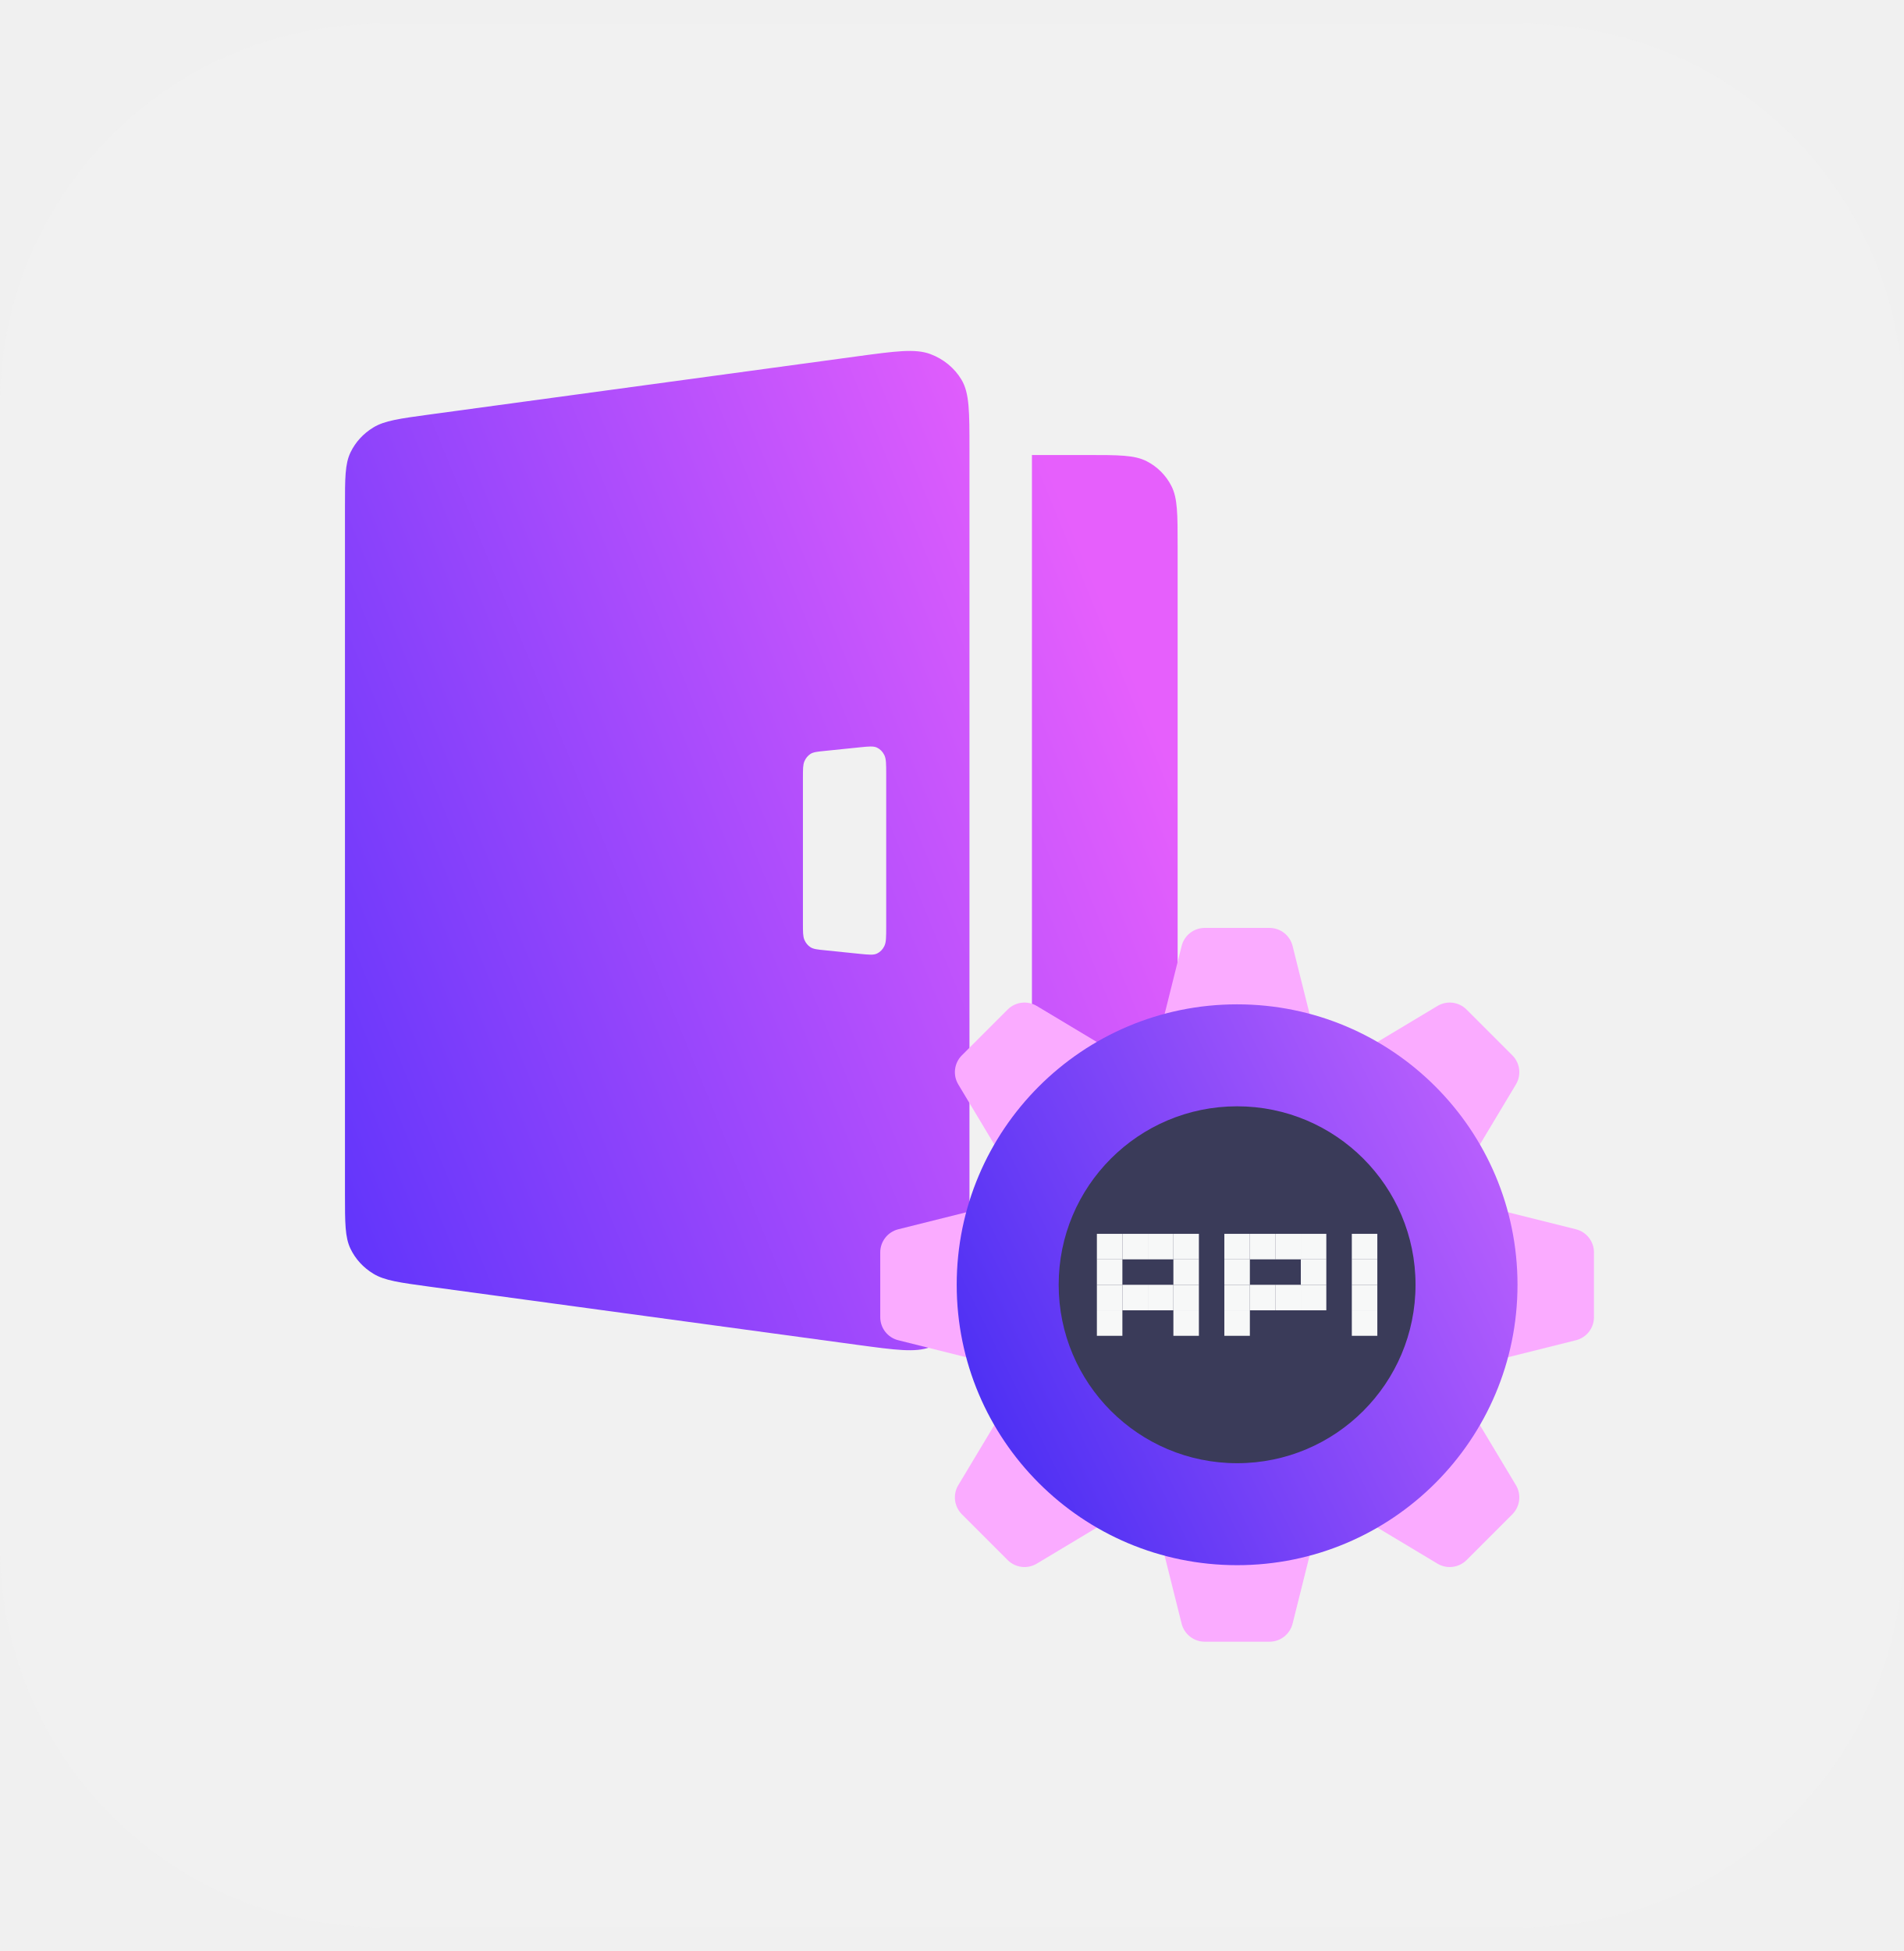
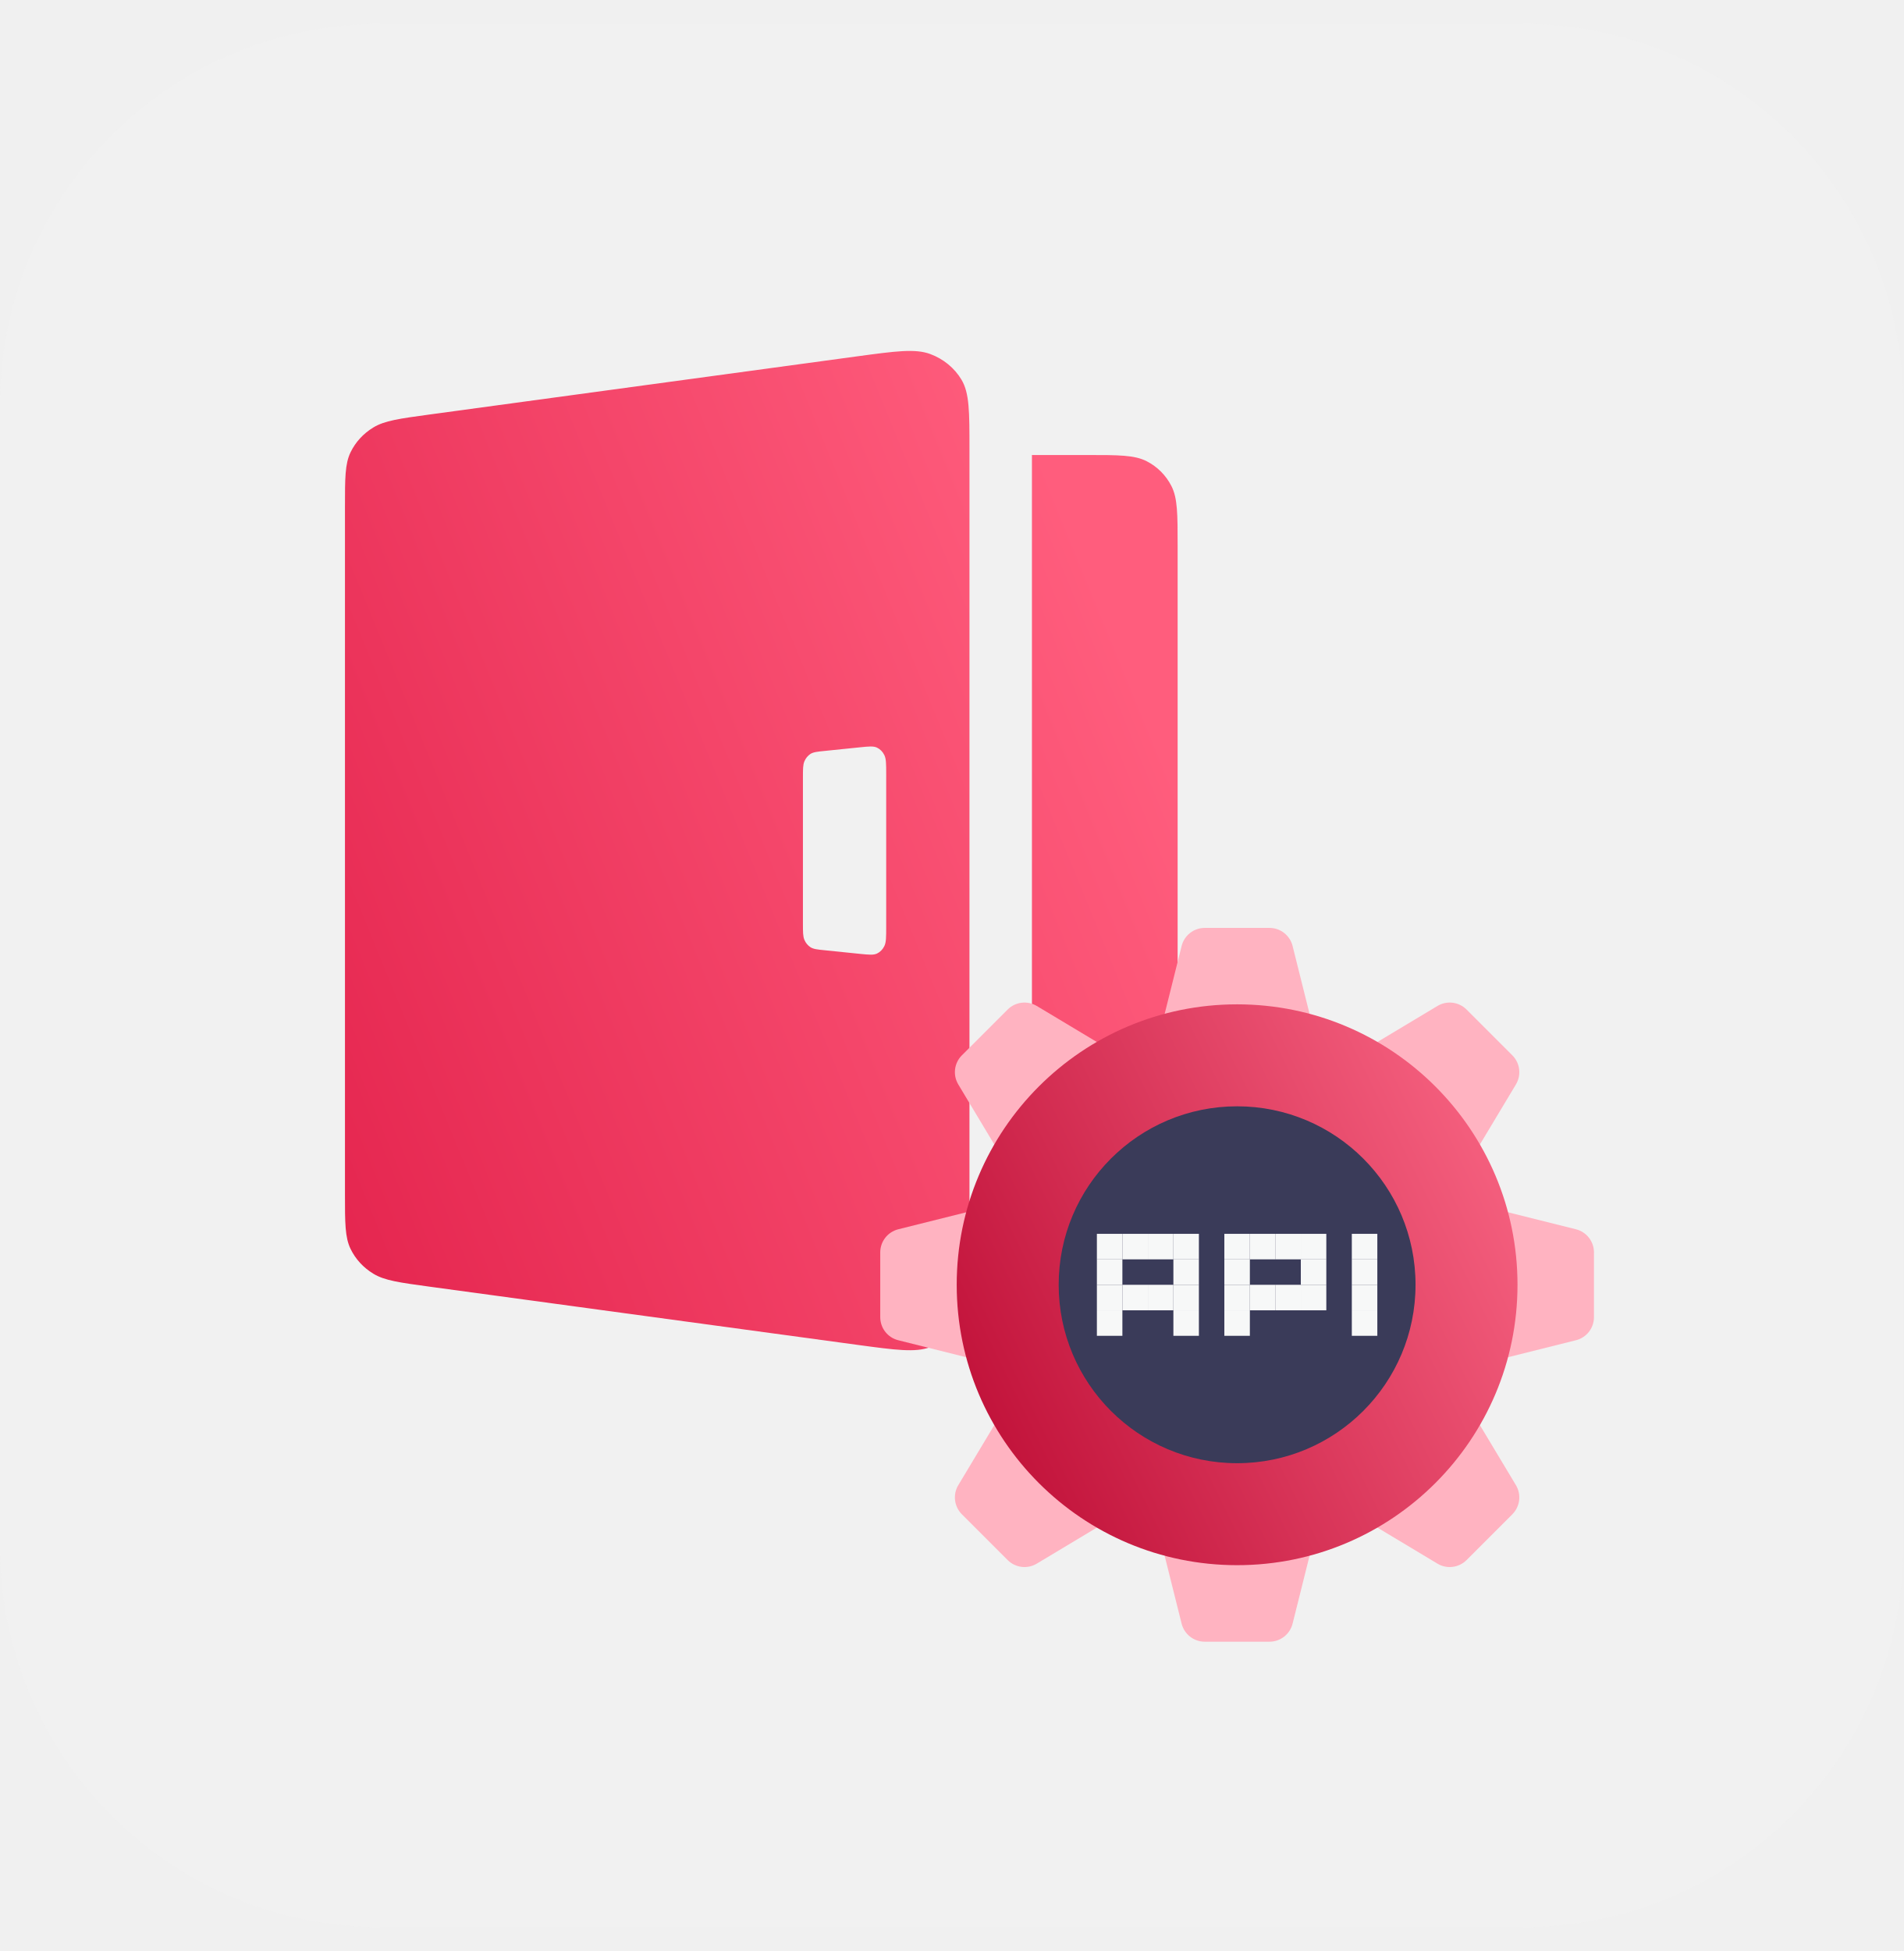
<svg xmlns="http://www.w3.org/2000/svg" width="40" height="41" viewBox="0 0 40 41" fill="none">
  <rect y="0.5" width="40" height="40" rx="8" fill="#F7F8F8" fill-opacity="0.12" />
  <path fill-rule="evenodd" clip-rule="evenodd" d="M7.25 10.654C7.25 10.051 7.25 9.749 7.367 9.506C7.47 9.292 7.636 9.111 7.845 8.984C8.082 8.839 8.397 8.797 9.027 8.711L18.011 7.489C18.826 7.379 19.234 7.323 19.551 7.44C19.829 7.543 20.061 7.734 20.208 7.98C20.375 8.261 20.375 8.651 20.375 9.433V26.317C20.375 27.099 20.375 27.489 20.208 27.77C20.061 28.016 19.829 28.207 19.551 28.31C19.234 28.427 18.826 28.371 18.011 28.261L9.027 27.039C8.397 26.953 8.082 26.911 7.845 26.766C7.636 26.639 7.47 26.458 7.367 26.244C7.25 26.001 7.25 25.699 7.25 25.096V10.654ZM16.875 16.347C16.875 16.163 16.875 16.072 16.906 15.999C16.933 15.935 16.977 15.882 17.031 15.845C17.093 15.805 17.175 15.796 17.338 15.78H17.338L18.07 15.705C18.262 15.685 18.359 15.676 18.433 15.712C18.498 15.743 18.552 15.798 18.586 15.868C18.625 15.948 18.625 16.056 18.625 16.273V19.477C18.625 19.694 18.625 19.802 18.586 19.882C18.552 19.952 18.498 20.007 18.433 20.038C18.359 20.074 18.262 20.064 18.07 20.045H18.07L17.338 19.97H17.338C17.175 19.954 17.093 19.945 17.031 19.904C16.977 19.868 16.933 19.815 16.906 19.751C16.875 19.678 16.875 19.587 16.875 19.403V16.347ZM22.844 9.562H21.688V26.625H22.844C23.512 26.625 23.845 26.625 24.1 26.495C24.324 26.38 24.506 26.198 24.62 25.973C24.75 25.717 24.75 25.383 24.75 24.714V11.473C24.75 10.805 24.75 10.47 24.62 10.215C24.506 9.99 24.324 9.807 24.1 9.693C23.845 9.562 23.512 9.562 22.844 9.562Z" fill="url(#paint0_linear_8738_119575)" />
  <mask id="path-3-inside-1_8738_119575" fill="white">
    <path fill-rule="evenodd" clip-rule="evenodd" d="M25.319 19.5C25.09 19.5 24.89 19.656 24.834 19.879L24.393 21.643L26 22.179L27.607 21.643L27.166 19.879C27.11 19.656 26.91 19.5 26.681 19.5H25.319ZM25.319 34.5C25.09 34.5 24.89 34.344 24.834 34.121L24.393 32.357L26 31.821L27.607 32.357L27.166 34.121C27.11 34.344 26.91 34.5 26.681 34.5H25.319Z" />
  </mask>
-   <path d="M24.834 19.879L102.445 39.282V39.282L24.834 19.879ZM24.393 21.643L-53.219 2.24L-71.186 74.111L-0.905 97.537L24.393 21.643ZM26 22.179L0.702 98.073L26 106.506L51.298 98.073L26 22.179ZM27.607 21.643L52.905 97.537L123.186 74.111L105.219 2.24L27.607 21.643ZM27.166 19.879L104.777 0.476V0.476L27.166 19.879ZM24.834 34.121L-52.778 53.524L-52.778 53.524L24.834 34.121ZM24.393 32.357L-0.905 -43.538L-71.186 -20.11L-53.218 51.76L24.393 32.357ZM26 31.821L51.298 -44.073L26 -52.506L0.702 -44.073L26 31.821ZM27.607 32.357L105.219 51.76L123.186 -20.11L52.905 -43.538L27.607 32.357ZM27.166 34.121L104.777 53.524L104.778 53.524L27.166 34.121ZM102.445 39.282C93.598 74.672 61.799 99.5 25.319 99.5V-60.5C-11.62 -60.5 -43.819 -35.36 -52.778 0.476L102.445 39.282ZM102.004 41.046L102.445 39.282L-52.778 0.476L-53.219 2.24L102.004 41.046ZM51.298 -53.716L49.691 -54.252L-0.905 97.537L0.702 98.073L51.298 -53.716ZM2.309 -54.252L0.702 -53.716L51.298 98.073L52.905 97.537L2.309 -54.252ZM-50.445 39.282L-50.004 41.046L105.219 2.24L104.777 0.476L-50.445 39.282ZM26.681 99.5C-9.799 99.5 -41.598 74.672 -50.445 39.282L104.777 0.476C95.819 -35.36 63.62 -60.5 26.681 -60.5V99.5ZM25.319 99.5H26.681V-60.5H25.319V99.5ZM-52.778 53.524C-43.819 89.36 -11.62 114.5 25.319 114.5V-45.5C61.799 -45.5 93.598 -20.672 102.445 14.718L-52.778 53.524ZM-53.218 51.76L-52.778 53.524L102.445 14.718L102.004 12.954L-53.218 51.76ZM0.702 -44.073L-0.905 -43.538L49.691 108.252L51.298 107.716L0.702 -44.073ZM52.905 -43.538L51.298 -44.073L0.702 107.716L2.309 108.252L52.905 -43.538ZM104.778 53.524L105.219 51.76L-50.004 12.954L-50.445 14.718L104.778 53.524ZM26.681 114.5C63.62 114.5 95.819 89.36 104.777 53.524L-50.445 14.718C-41.598 -20.672 -9.799 -45.5 26.681 -45.5V114.5ZM25.319 114.5H26.681V-45.5H25.319V114.5Z" fill="#FAABFF" mask="url(#path-3-inside-1_8738_119575)" />
+   <path d="M24.834 19.879L102.445 39.282V39.282L24.834 19.879ZM24.393 21.643L-53.219 2.24L-71.186 74.111L-0.905 97.537L24.393 21.643ZM26 22.179L0.702 98.073L26 106.506L51.298 98.073L26 22.179ZM27.607 21.643L52.905 97.537L123.186 74.111L105.219 2.24L27.607 21.643ZM27.166 19.879L104.777 0.476V0.476L27.166 19.879ZM24.834 34.121L-52.778 53.524L-52.778 53.524L24.834 34.121ZM24.393 32.357L-0.905 -43.538L-71.186 -20.11L-53.218 51.76L24.393 32.357ZM26 31.821L51.298 -44.073L26 -52.506L0.702 -44.073L26 31.821ZM27.607 32.357L105.219 51.76L123.186 -20.11L52.905 -43.538L27.607 32.357ZM27.166 34.121L104.777 53.524L104.778 53.524L27.166 34.121ZM102.445 39.282C93.598 74.672 61.799 99.5 25.319 99.5V-60.5C-11.62 -60.5 -43.819 -35.36 -52.778 0.476L102.445 39.282ZM102.004 41.046L102.445 39.282L-52.778 0.476L-53.219 2.24L102.004 41.046ZM51.298 -53.716L49.691 -54.252L-0.905 97.537L0.702 98.073L51.298 -53.716ZM2.309 -54.252L0.702 -53.716L51.298 98.073L52.905 97.537L2.309 -54.252ZM-50.445 39.282L-50.004 41.046L105.219 2.24L104.777 0.476L-50.445 39.282ZM26.681 99.5C-9.799 99.5 -41.598 74.672 -50.445 39.282L104.777 0.476C95.819 -35.36 63.62 -60.5 26.681 -60.5V99.5ZM25.319 99.5H26.681V-60.5H25.319V99.5ZM-52.778 53.524C-43.819 89.36 -11.62 114.5 25.319 114.5V-45.5C61.799 -45.5 93.598 -20.672 102.445 14.718L-52.778 53.524ZM-53.218 51.76L-52.778 53.524L102.445 14.718L102.004 12.954L-53.218 51.76ZM0.702 -44.073L-0.905 -43.538L49.691 108.252L51.298 107.716L0.702 -44.073ZM52.905 -43.538L51.298 -44.073L0.702 107.716L2.309 108.252L52.905 -43.538ZM104.778 53.524L105.219 51.76L-50.004 12.954L-50.445 14.718L104.778 53.524ZM26.681 114.5C63.62 114.5 95.819 89.36 104.777 53.524L-50.445 14.718C-41.598 -20.672 -9.799 -45.5 26.681 -45.5V114.5ZM25.319 114.5H26.681V-45.5H25.319V114.5Z" fill="#ffb3c1" mask="url(#path-3-inside-1_8738_119575)" />
  <mask id="path-5-inside-2_8738_119575" fill="white">
    <path fill-rule="evenodd" clip-rule="evenodd" d="M20.215 22.178C20.053 22.34 20.022 22.592 20.14 22.789L21.075 24.348L22.785 23.786L23.348 22.075L21.789 21.14C21.592 21.022 21.34 21.053 21.178 21.215L20.215 22.178ZM30.822 32.785C30.659 32.947 30.407 32.978 30.211 32.86L28.651 31.924L29.214 30.214L30.924 29.651L31.86 31.211C31.978 31.407 31.947 31.659 31.785 31.822L30.822 32.785Z" />
  </mask>
-   <path d="M20.14 22.789L88.739 -18.371L88.739 -18.371L20.14 22.789ZM21.075 24.348L-47.524 65.508L-14.64 120.315L46.075 100.342L21.075 24.348ZM22.785 23.786L47.785 99.779L86.156 87.156L98.779 48.785L22.785 23.786ZM23.348 22.075L99.342 47.075L119.315 -13.64L64.508 -46.524L23.348 22.075ZM21.789 21.14L62.949 -47.46L62.949 -47.46L21.789 21.14ZM30.211 32.86L-10.949 101.459L-10.949 101.459L30.211 32.86ZM28.651 31.924L-47.341 6.921L-67.318 67.638L-12.508 100.524L28.651 31.924ZM29.214 30.214L4.211 -45.778L-34.155 -33.155L-46.778 5.211L29.214 30.214ZM30.924 29.651L99.524 -11.508L66.638 -66.318L5.922 -46.341L30.924 29.651ZM31.86 31.211L100.459 -9.949L100.459 -9.949L31.86 31.211ZM88.739 -18.371C107.508 12.911 102.579 52.952 76.784 78.747L-36.354 -34.39C-62.473 -8.271 -67.465 32.274 -48.46 63.949L88.739 -18.371ZM89.675 -16.811L88.739 -18.371L-48.46 63.949L-47.524 65.508L89.675 -16.811ZM-2.214 -52.208L-3.925 -51.645L46.075 100.342L47.785 99.779L-2.214 -52.208ZM-52.645 -2.924L-53.208 -1.214L98.779 48.785L99.342 47.075L-52.645 -2.924ZM-19.371 89.739L-17.811 90.675L64.508 -46.524L62.949 -47.46L-19.371 89.739ZM77.747 77.784C51.951 103.579 11.911 108.508 -19.371 89.739L62.949 -47.46C31.274 -66.465 -9.271 -61.473 -35.391 -35.353L77.747 77.784ZM76.784 78.747L77.747 77.784L-35.391 -35.353L-36.354 -34.39L76.784 78.747ZM-10.949 101.459C20.726 120.464 61.27 115.473 87.39 89.353L-25.747 -23.784C0.048 -49.579 40.089 -54.508 71.37 -35.74L-10.949 101.459ZM-12.508 100.524L-10.949 101.459L71.371 -35.74L69.811 -36.675L-12.508 100.524ZM-46.778 5.211L-47.341 6.921L104.644 56.928L105.207 55.217L-46.778 5.211ZM5.922 -46.341L4.211 -45.778L54.217 106.207L55.927 105.644L5.922 -46.341ZM100.459 -9.949L99.524 -11.508L-37.675 70.811L-36.739 72.37L100.459 -9.949ZM88.353 88.39C114.473 62.27 119.464 21.726 100.459 -9.949L-36.739 72.37C-55.508 41.089 -50.579 1.048 -24.784 -24.747L88.353 88.39ZM87.39 89.353L88.353 88.39L-24.784 -24.747L-25.747 -23.784L87.39 89.353Z" fill="#FAABFF" mask="url(#path-5-inside-2_8738_119575)" />
+   <path d="M20.14 22.789L88.739 -18.371L88.739 -18.371L20.14 22.789ZM21.075 24.348L-47.524 65.508L-14.64 120.315L46.075 100.342L21.075 24.348ZM22.785 23.786L47.785 99.779L86.156 87.156L98.779 48.785L22.785 23.786ZM23.348 22.075L99.342 47.075L119.315 -13.64L64.508 -46.524L23.348 22.075ZM21.789 21.14L62.949 -47.46L62.949 -47.46L21.789 21.14ZM30.211 32.86L-10.949 101.459L-10.949 101.459L30.211 32.86ZM28.651 31.924L-47.341 6.921L-67.318 67.638L-12.508 100.524L28.651 31.924ZM29.214 30.214L4.211 -45.778L-34.155 -33.155L-46.778 5.211L29.214 30.214ZM30.924 29.651L99.524 -11.508L66.638 -66.318L5.922 -46.341L30.924 29.651ZM31.86 31.211L100.459 -9.949L100.459 -9.949L31.86 31.211ZM88.739 -18.371C107.508 12.911 102.579 52.952 76.784 78.747L-36.354 -34.39C-62.473 -8.271 -67.465 32.274 -48.46 63.949L88.739 -18.371ZM89.675 -16.811L88.739 -18.371L-48.46 63.949L-47.524 65.508L89.675 -16.811ZM-2.214 -52.208L-3.925 -51.645L46.075 100.342L47.785 99.779L-2.214 -52.208ZM-52.645 -2.924L-53.208 -1.214L98.779 48.785L99.342 47.075L-52.645 -2.924ZM-19.371 89.739L-17.811 90.675L64.508 -46.524L62.949 -47.46L-19.371 89.739ZM77.747 77.784C51.951 103.579 11.911 108.508 -19.371 89.739L62.949 -47.46C31.274 -66.465 -9.271 -61.473 -35.391 -35.353L77.747 77.784ZM76.784 78.747L77.747 77.784L-35.391 -35.353L-36.354 -34.39L76.784 78.747ZM-10.949 101.459C20.726 120.464 61.27 115.473 87.39 89.353L-25.747 -23.784C0.048 -49.579 40.089 -54.508 71.37 -35.74L-10.949 101.459ZM-12.508 100.524L-10.949 101.459L71.371 -35.74L69.811 -36.675L-12.508 100.524ZM-46.778 5.211L-47.341 6.921L104.644 56.928L105.207 55.217L-46.778 5.211ZM5.922 -46.341L4.211 -45.778L54.217 106.207L55.927 105.644L5.922 -46.341ZM100.459 -9.949L99.524 -11.508L-37.675 70.811L-36.739 72.37L100.459 -9.949ZM88.353 88.39C114.473 62.27 119.464 21.726 100.459 -9.949L-36.739 72.37C-55.508 41.089 -50.579 1.048 -24.784 -24.747L88.353 88.39ZM87.39 89.353L88.353 88.39L-24.784 -24.747L-25.747 -23.784L87.39 89.353Z" fill="#ffb3c1" mask="url(#path-5-inside-2_8738_119575)" />
  <mask id="path-7-inside-3_8738_119575" fill="white">
    <path fill-rule="evenodd" clip-rule="evenodd" d="M31.785 22.178C31.947 22.34 31.978 22.592 31.86 22.789L30.925 24.348L29.215 23.786L28.652 22.075L30.211 21.14C30.408 21.022 30.66 21.053 30.822 21.215L31.785 22.178ZM21.178 32.785C21.341 32.947 21.593 32.978 21.789 32.86L23.349 31.924L22.786 30.214L21.076 29.651L20.14 31.211C20.022 31.407 20.053 31.659 20.215 31.822L21.178 32.785Z" />
  </mask>
-   <path d="M31.86 22.789L-36.739 -18.371L-36.739 -18.371L31.86 22.789ZM30.925 24.348L99.524 65.508L66.639 120.316L5.924 100.341L30.925 24.348ZM29.215 23.786L4.214 99.779L-34.155 87.156L-46.778 48.788L29.215 23.786ZM28.652 22.075L-47.341 47.077L-67.317 -13.639L-12.508 -46.524L28.652 22.075ZM30.211 21.14L-10.948 -47.46L-10.948 -47.46L30.211 21.14ZM21.789 32.86L62.949 101.459L62.949 101.459L21.789 32.86ZM23.349 31.924L99.342 6.924L119.316 67.639L64.508 100.524L23.349 31.924ZM22.786 30.214L47.788 -45.779L86.156 -33.155L98.779 5.213L22.786 30.214ZM21.076 29.651L-47.524 -11.508L-14.638 -66.317L46.078 -46.341L21.076 29.651ZM20.14 31.211L-48.459 -9.949L-48.459 -9.949L20.14 31.211ZM-36.739 -18.371C-55.508 12.911 -50.579 52.952 -24.784 78.747L88.354 -34.39C114.473 -8.271 119.465 32.274 100.46 63.949L-36.739 -18.371ZM-37.675 -16.811L-36.739 -18.371L100.46 63.949L99.524 65.508L-37.675 -16.811ZM54.215 -52.208L55.925 -51.645L5.924 100.341L4.214 99.779L54.215 -52.208ZM104.645 -2.927L105.207 -1.216L-46.778 48.788L-47.341 47.077L104.645 -2.927ZM71.371 89.739L69.811 90.675L-12.508 -46.524L-10.948 -47.46L71.371 89.739ZM-25.747 77.784C0.049 103.579 40.09 108.508 71.371 89.739L-10.948 -47.46C20.726 -66.465 61.271 -61.473 87.391 -35.353L-25.747 77.784ZM-24.784 78.747L-25.747 77.784L87.391 -35.353L88.354 -34.39L-24.784 78.747ZM62.949 101.459C31.274 120.464 -9.27 115.473 -35.39 89.353L77.747 -23.784C51.952 -49.579 11.911 -54.508 -19.37 -35.74L62.949 101.459ZM64.508 100.524L62.949 101.459L-19.37 -35.74L-17.811 -36.675L64.508 100.524ZM98.779 5.213L99.342 6.924L-52.645 56.925L-53.207 55.215L98.779 5.213ZM46.078 -46.341L47.788 -45.779L-2.216 106.207L-3.926 105.644L46.078 -46.341ZM-48.459 -9.949L-47.524 -11.508L89.675 70.811L88.74 72.37L-48.459 -9.949ZM-36.353 88.39C-62.473 62.27 -67.464 21.726 -48.459 -9.949L88.74 72.37C107.508 41.089 102.579 1.048 76.784 -24.747L-36.353 88.39ZM-35.39 89.353L-36.353 88.39L76.784 -24.747L77.747 -23.784L-35.39 89.353Z" fill="#FAABFF" mask="url(#path-7-inside-3_8738_119575)" />
+   <path d="M31.86 22.789L-36.739 -18.371L-36.739 -18.371L31.86 22.789ZM30.925 24.348L99.524 65.508L66.639 120.316L5.924 100.341L30.925 24.348ZM29.215 23.786L4.214 99.779L-34.155 87.156L-46.778 48.788L29.215 23.786ZM28.652 22.075L-47.341 47.077L-67.317 -13.639L-12.508 -46.524L28.652 22.075ZM30.211 21.14L-10.948 -47.46L-10.948 -47.46L30.211 21.14ZM21.789 32.86L62.949 101.459L62.949 101.459L21.789 32.86ZM23.349 31.924L99.342 6.924L119.316 67.639L64.508 100.524L23.349 31.924ZM22.786 30.214L47.788 -45.779L86.156 -33.155L98.779 5.213L22.786 30.214ZM21.076 29.651L-47.524 -11.508L-14.638 -66.317L46.078 -46.341L21.076 29.651ZM20.14 31.211L-48.459 -9.949L-48.459 -9.949L20.14 31.211ZM-36.739 -18.371C-55.508 12.911 -50.579 52.952 -24.784 78.747L88.354 -34.39C114.473 -8.271 119.465 32.274 100.46 63.949L-36.739 -18.371ZM-37.675 -16.811L-36.739 -18.371L100.46 63.949L99.524 65.508L-37.675 -16.811ZM54.215 -52.208L55.925 -51.645L5.924 100.341L4.214 99.779L54.215 -52.208ZM104.645 -2.927L105.207 -1.216L-46.778 48.788L-47.341 47.077L104.645 -2.927ZM71.371 89.739L69.811 90.675L-12.508 -46.524L-10.948 -47.46L71.371 89.739ZM-25.747 77.784C0.049 103.579 40.09 108.508 71.371 89.739L-10.948 -47.46C20.726 -66.465 61.271 -61.473 87.391 -35.353L-25.747 77.784ZM-24.784 78.747L-25.747 77.784L87.391 -35.353L88.354 -34.39L-24.784 78.747ZM62.949 101.459C31.274 120.464 -9.27 115.473 -35.39 89.353L77.747 -23.784C51.952 -49.579 11.911 -54.508 -19.37 -35.74L62.949 101.459ZM64.508 100.524L62.949 101.459L-19.37 -35.74L-17.811 -36.675L64.508 100.524ZM98.779 5.213L99.342 6.924L-52.645 56.925L-53.207 55.215L98.779 5.213ZM46.078 -46.341L47.788 -45.779L-2.216 106.207L-3.926 105.644L46.078 -46.341ZM-48.459 -9.949L-47.524 -11.508L89.675 70.811L88.74 72.37L-48.459 -9.949ZM-36.353 88.39C-62.473 62.27 -67.464 21.726 -48.459 -9.949L88.74 72.37C107.508 41.089 102.579 1.048 76.784 -24.747L-36.353 88.39ZM-35.39 89.353L-36.353 88.39L76.784 -24.747L77.747 -23.784L-35.39 89.353Z" fill="#ffb3c1" mask="url(#path-7-inside-3_8738_119575)" />
  <mask id="path-9-inside-4_8738_119575" fill="white">
    <path fill-rule="evenodd" clip-rule="evenodd" d="M18.5 27.68C18.5 27.91 18.656 28.11 18.879 28.165L20.643 28.606L21.179 26.999L20.643 25.392L18.879 25.833C18.656 25.889 18.5 26.089 18.5 26.318V27.68ZM33.5 27.68C33.5 27.91 33.344 28.11 33.121 28.165L31.357 28.606L30.821 26.999L31.357 25.392L33.121 25.833C33.344 25.889 33.5 26.089 33.5 26.318V27.68Z" />
  </mask>
-   <path d="M18.879 28.165L38.282 -49.446H38.282L18.879 28.165ZM20.643 28.606L1.24 106.218L73.111 124.185L96.537 53.905L20.643 28.606ZM21.179 26.999L97.073 52.297L105.506 26.999L97.073 1.701L21.179 26.999ZM20.643 25.392L96.537 0.094L73.111 -70.187L1.24 -52.219L20.643 25.392ZM18.879 25.833L-0.524 -51.778H-0.524L18.879 25.833ZM33.121 28.165L52.524 105.777L52.524 105.777L33.121 28.165ZM31.357 28.606L-44.538 53.905L-21.11 124.185L50.76 106.218L31.357 28.606ZM30.821 26.999L-45.073 1.701L-53.506 26.999L-45.073 52.298L30.821 26.999ZM31.357 25.392L50.76 -52.219L-21.11 -70.187L-44.538 0.094L31.357 25.392ZM33.121 25.833L52.524 -51.778L52.524 -51.778L33.121 25.833ZM38.282 -49.446C73.672 -40.598 98.5 -8.8 98.5 27.68L-61.5 27.68C-61.5 64.619 -36.36 96.818 -0.524 105.777L38.282 -49.446ZM40.046 -49.005L38.282 -49.446L-0.524 105.777L1.24 106.218L40.046 -49.005ZM-54.716 1.701L-55.252 3.308L96.537 53.905L97.073 52.297L-54.716 1.701ZM-55.252 50.69L-54.716 52.297L97.073 1.701L96.537 0.094L-55.252 50.69ZM38.282 103.445L40.046 103.004L1.24 -52.219L-0.524 -51.778L38.282 103.445ZM98.5 26.318C98.5 62.798 73.672 94.597 38.282 103.445L-0.524 -51.778C-36.36 -42.819 -61.5 -10.621 -61.5 26.318L98.5 26.318ZM98.5 27.68V26.318L-61.5 26.318V27.68L98.5 27.68ZM52.524 105.777C88.36 96.818 113.5 64.619 113.5 27.68L-46.5 27.68C-46.5 -8.8 -21.672 -40.598 13.718 -49.446L52.524 105.777ZM50.76 106.218L52.524 105.777L13.718 -49.446L11.954 -49.005L50.76 106.218ZM-45.073 52.298L-44.538 53.905L107.252 3.308L106.716 1.701L-45.073 52.298ZM-44.538 0.094L-45.073 1.701L106.716 52.298L107.252 50.69L-44.538 0.094ZM52.524 -51.778L50.76 -52.219L11.954 103.004L13.718 103.445L52.524 -51.778ZM113.5 26.318C113.5 -10.621 88.36 -42.819 52.524 -51.778L13.718 103.445C-21.672 94.597 -46.5 62.798 -46.5 26.318L113.5 26.318ZM113.5 27.68V26.318L-46.5 26.318V27.68L113.5 27.68Z" fill="#FAABFF" mask="url(#path-9-inside-4_8738_119575)" />
+   <path d="M18.879 28.165L38.282 -49.446H38.282L18.879 28.165ZM20.643 28.606L1.24 106.218L73.111 124.185L96.537 53.905L20.643 28.606ZM21.179 26.999L97.073 52.297L105.506 26.999L97.073 1.701L21.179 26.999ZM20.643 25.392L96.537 0.094L73.111 -70.187L1.24 -52.219L20.643 25.392ZM18.879 25.833L-0.524 -51.778H-0.524L18.879 25.833ZM33.121 28.165L52.524 105.777L52.524 105.777L33.121 28.165ZM31.357 28.606L-44.538 53.905L-21.11 124.185L50.76 106.218L31.357 28.606ZM30.821 26.999L-45.073 1.701L-53.506 26.999L-45.073 52.298L30.821 26.999ZM31.357 25.392L50.76 -52.219L-21.11 -70.187L-44.538 0.094L31.357 25.392ZM33.121 25.833L52.524 -51.778L52.524 -51.778L33.121 25.833ZM38.282 -49.446C73.672 -40.598 98.5 -8.8 98.5 27.68L-61.5 27.68C-61.5 64.619 -36.36 96.818 -0.524 105.777L38.282 -49.446ZM40.046 -49.005L38.282 -49.446L-0.524 105.777L1.24 106.218L40.046 -49.005ZM-54.716 1.701L-55.252 3.308L96.537 53.905L97.073 52.297L-54.716 1.701ZM-55.252 50.69L-54.716 52.297L97.073 1.701L96.537 0.094L-55.252 50.69ZM38.282 103.445L40.046 103.004L1.24 -52.219L-0.524 -51.778L38.282 103.445ZM98.5 26.318C98.5 62.798 73.672 94.597 38.282 103.445L-0.524 -51.778C-36.36 -42.819 -61.5 -10.621 -61.5 26.318L98.5 26.318ZM98.5 27.68V26.318L-61.5 26.318V27.68L98.5 27.68ZM52.524 105.777C88.36 96.818 113.5 64.619 113.5 27.68L-46.5 27.68C-46.5 -8.8 -21.672 -40.598 13.718 -49.446L52.524 105.777ZM50.76 106.218L52.524 105.777L13.718 -49.446L11.954 -49.005L50.76 106.218ZM-45.073 52.298L-44.538 53.905L107.252 3.308L106.716 1.701L-45.073 52.298ZM-44.538 0.094L-45.073 1.701L106.716 52.298L107.252 50.69L-44.538 0.094ZM52.524 -51.778L50.76 -52.219L11.954 103.004L13.718 103.445L52.524 -51.778ZM113.5 26.318C113.5 -10.621 88.36 -42.819 52.524 -51.778L13.718 103.445C-21.672 94.597 -46.5 62.798 -46.5 26.318L113.5 26.318ZM113.5 27.68V26.318L-46.5 26.318V27.68L113.5 27.68Z" fill="#ffb3c1" mask="url(#path-9-inside-4_8738_119575)" />
  <path d="M31.893 26.999C31.893 30.254 29.255 32.892 26 32.892C22.745 32.892 20.107 30.254 20.107 26.999C20.107 23.745 22.745 21.106 26 21.106C29.255 21.106 31.893 23.745 31.893 26.999Z" fill="url(#paint1_linear_8738_119575)" />
  <circle cx="26" cy="26.999" r="3.75" fill="#3A3B59" />
  <rect x="23.589" y="25.929" width="0.536" height="0.536" fill="#F7F8F8" />
  <rect x="23.053" y="25.929" width="0.536" height="0.536" fill="#F7F8F8" />
  <rect x="23.053" y="26.464" width="0.536" height="0.536" fill="#F7F8F8" />
  <rect x="23.053" y="27" width="0.536" height="0.536" fill="#F7F8F8" />
  <rect x="23.589" y="27" width="0.536" height="0.536" fill="#F7F8F8" />
  <rect x="24.125" y="27" width="0.536" height="0.536" fill="#F7F8F8" />
  <rect x="23.053" y="27.536" width="0.536" height="0.536" fill="#F7F8F8" />
  <rect x="24.125" y="25.929" width="0.536" height="0.536" fill="#F7F8F8" />
  <rect x="24.661" y="25.929" width="0.536" height="0.536" fill="#F7F8F8" />
  <rect x="25.732" y="25.929" width="0.536" height="0.536" fill="#F7F8F8" />
  <rect x="26.268" y="25.929" width="0.536" height="0.536" fill="#F7F8F8" />
  <rect x="26.803" y="25.929" width="0.536" height="0.536" fill="#F7F8F8" />
  <rect x="27.339" y="25.929" width="0.536" height="0.536" fill="#F7F8F8" />
  <rect x="27.339" y="26.464" width="0.536" height="0.536" fill="#F7F8F8" />
  <rect x="28.411" y="26.464" width="0.536" height="0.536" fill="#F7F8F8" />
  <rect x="28.411" y="27" width="0.536" height="0.536" fill="#F7F8F8" />
  <rect x="28.411" y="27.536" width="0.536" height="0.536" fill="#F7F8F8" />
  <rect x="28.411" y="25.929" width="0.536" height="0.536" fill="#F7F8F8" />
  <rect x="27.339" y="27" width="0.536" height="0.536" fill="#F7F8F8" />
  <rect x="26.803" y="27" width="0.536" height="0.536" fill="#F7F8F8" />
  <rect x="26.268" y="27" width="0.536" height="0.536" fill="#F7F8F8" />
  <rect x="25.732" y="27.536" width="0.536" height="0.536" fill="#F7F8F8" />
  <rect x="25.732" y="27" width="0.536" height="0.536" fill="#F7F8F8" />
  <rect x="25.732" y="26.464" width="0.536" height="0.536" fill="#F7F8F8" />
  <rect x="24.661" y="26.464" width="0.536" height="0.536" fill="#F7F8F8" />
  <rect x="24.661" y="27" width="0.536" height="0.536" fill="#F7F8F8" />
  <rect x="24.661" y="27.536" width="0.536" height="0.536" fill="#F7F8F8" />
  <defs>
    <linearGradient id="paint0_linear_8738_119575" x1="1.833" y1="21.898" x2="23.389" y2="13.086" gradientUnits="userSpaceOnUse">
-       <stop stop-color="#4B2EFB" />
-       <stop offset="1" stop-color="#E65FFC" />
+       <stop stop-color="#e11d48" />
+       <stop offset="1" stop-color="#ff5d7d" />
    </linearGradient>
    <linearGradient id="paint1_linear_8738_119575" x1="19.139" y1="27.859" x2="32.743" y2="21.154" gradientUnits="userSpaceOnUse">
-       <stop stop-color="#492EF3" />
-       <stop offset="1" stop-color="#CF69FF" />
+       <stop stop-color="#c01038" />
+       <stop offset="1" stop-color="#ff6f8c" />
    </linearGradient>
  </defs>
</svg>
